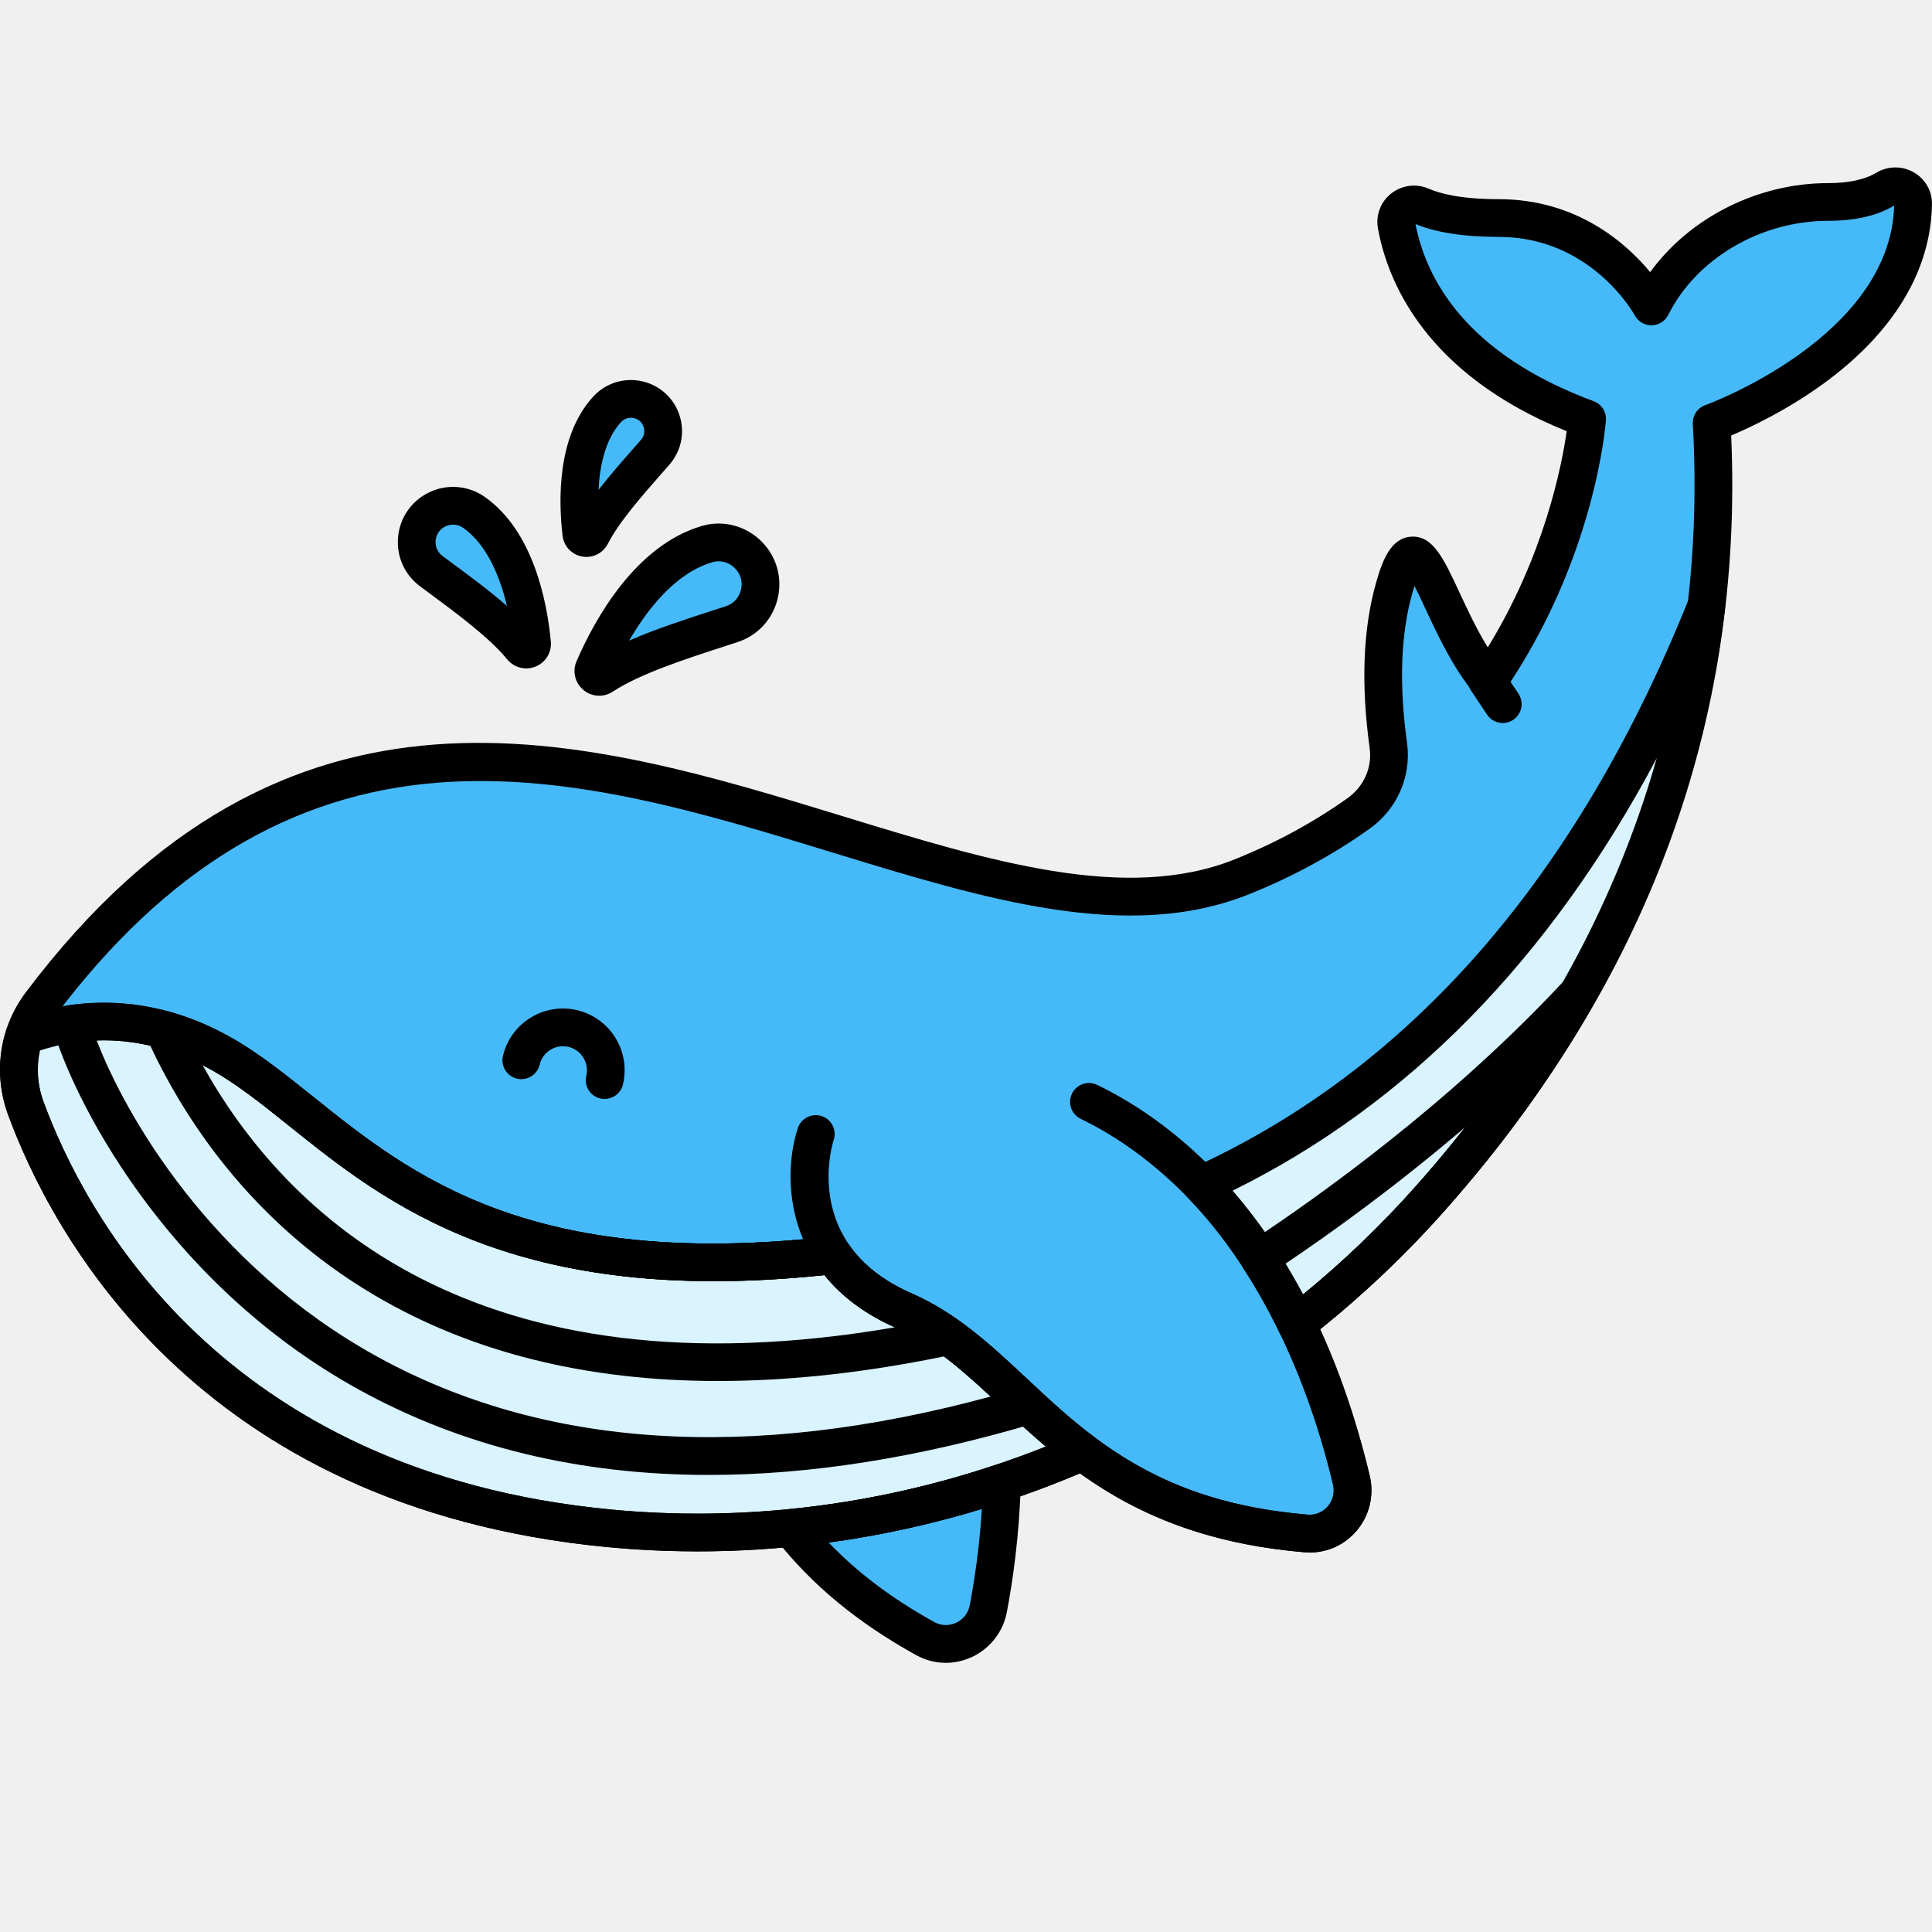
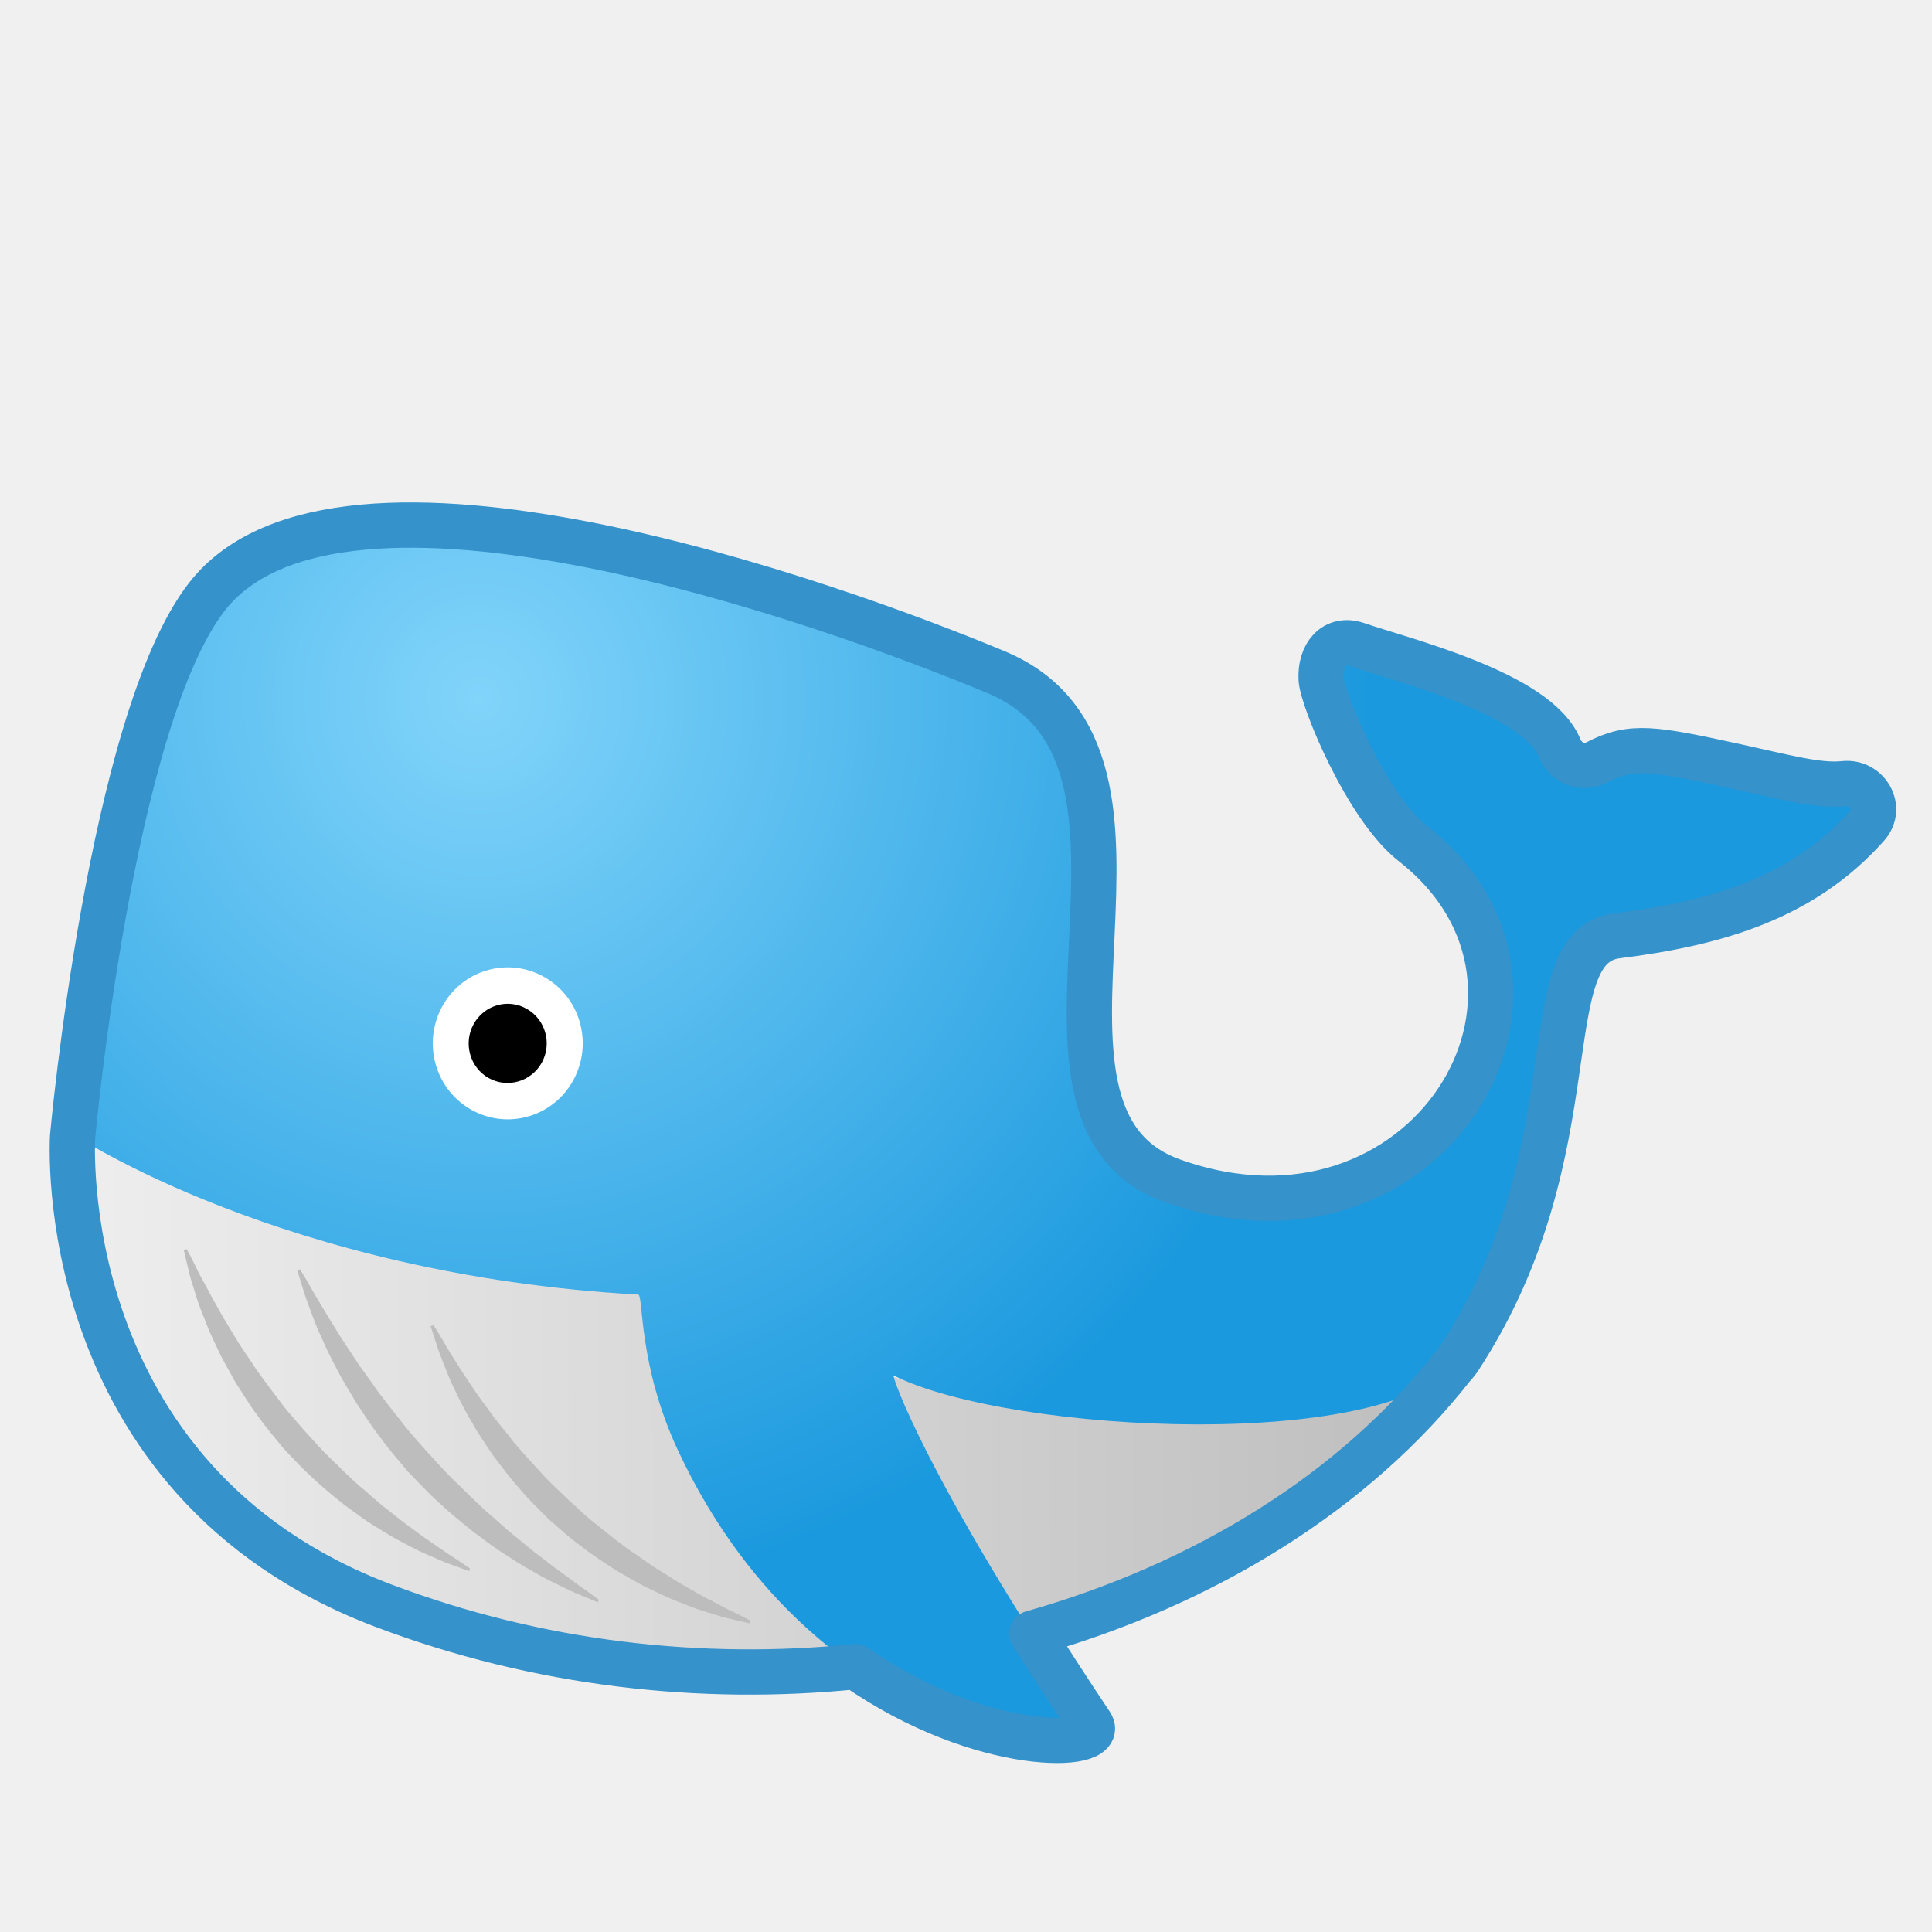
- <svg xmlns="http://www.w3.org/2000/svg" enable-background="new 0 0 256 256" height="512" viewBox="0 0 256 256" width="512">
-   <g fill="#46baf9">
-     <path d="m93.736 72.081c-7.978 2.315-12.993 11.797-15.045 16.518-.304.7.484 1.378 1.123.959 4.277-2.806 11.193-4.915 17.122-6.846 3.938-1.282 5.132-6.268 2.203-9.197-1.412-1.412-3.484-1.991-5.403-1.434z" />
-     <path d="m62.822 67.904c5.69 4.035 7.25 12.786 7.677 17.319.072.76-.883 1.148-1.366.557-2.786-3.407-7.743-6.948-11.976-10.091-2.883-2.141-2.489-6.568.727-8.168 1.59-.791 3.49-.644 4.938.383z" />
-     <path d="m80.445 54.243c-4.178 4.562-3.894 12.44-3.417 16.449.08.672.98.83 1.288.227 1.778-3.474 5.414-7.471 8.496-10.987 2.099-2.395.929-6.159-2.157-6.945-1.527-.387-3.146.095-4.21 1.256z" />
-     <path d="m253.494 27.03c.027-1.854-2.012-2.95-3.602-1.995s-4.003 1.726-7.65 1.726c-9.582 0-19.164 5.323-23.423 13.841 0 0-6.388-11.711-20.229-11.711-5.019 0-8.218-.7-10.256-1.592-1.729-.756-3.623.664-3.289 2.521 1.284 7.13 6.393 18.701 25.257 25.688 0 0-1.288 17.542-13.077 34.725-7.061-8.573-9.099-24.181-12.475-12.367-1.952 6.83-1.667 14.555-.787 20.92.484 3.496-1.065 6.95-3.939 8.997-4.478 3.189-9.612 6.055-15.503 8.411-41.458 16.582-106.122-53.607-159.123 16.819-2.968 3.944-3.696 9.146-1.998 13.78 5.781 15.769 24.427 50.649 77.27 55.71 21.743 2.082 43.257-1.623 62.761-10.143 6.933 5.213 15.808 9.656 29.625 10.831 3.867.329 6.912-3.253 6.017-7.03-1.255-5.295-3.5-12.869-7.302-20.717 6.285-4.907 12.173-10.397 17.561-16.442 20.743-23.268 40.028-57.472 37.473-102.964-.001.001 26.398-9.395 26.689-29.008z" />
-     <path d="m179.072 196.162c-3.045-12.848-11.891-39.109-34.78-50.159l-36.199 4.259s-5.323 15.97 11.711 23.423c15.866 6.941 21.573 26.813 53.25 29.507 3.869.328 6.913-3.254 6.018-7.03z" />
+ <svg xmlns="http://www.w3.org/2000/svg" xmlns:xlink="http://www.w3.org/1999/xlink" width="128" height="128" style="enable-background:new 0 0 128 128;">
+   <g id="Layer_1">
+     <linearGradient id="SVGID_1_" gradientTransform="matrix(1 -2.163687e-03 2.163687e-03 1 -1.0832 -0.0116)" gradientUnits="userSpaceOnUse" x1="5.731" x2="97.602" y1="93.106" y2="93.106">
+       <stop offset="0" style="stop-color:#EEEEEE" />
+       <stop offset="1" style="stop-color:#BDBDBD" />
+     </linearGradient>
+     <path d="M52.08,87.75c-2.63-1.77-6.18-3.49-9.76-2.71c-9.89,2.14-37.49-9.76-37.49-9.76 s-1.48,22.75,20.62,31.1c26.94,10.19,57.51,1.81,71.26-16.42C96.92,89.7,68.96,99.14,52.08,87.75z" style="fill:url(#SVGID_1_);" />
+     <radialGradient id="SVGID_3_" cx="31.966" cy="46.364" gradientTransform="matrix(0.9896 -2.170425e-03 2.141256e-03 1.0031 -0.0325 -0.1402)" gradientUnits="userSpaceOnUse" r="59.796">
+       <stop offset="0" style="stop-color:#81D4FA" />
+       <stop offset="1" style="stop-color:#1B99DE" />
+     </radialGradient>
+     <path d="M115.04,50.78c-5.5-1.2-6.93-1.47-9.24-0.27c-0.96,0.5-2.07,0.04-2.48-0.96 c-1.48-3.64-10.35-5.79-13.39-6.84c-1.53-0.53-2.49,0.68-2.4,2.29c0.07,1.3,2.99,8.46,6.06,10.87 c12.33,9.64,0.86,28.36-15.91,22.36c-12.33-4.41,2-27.97-11.67-33.69c-11.08-4.63-43.54-16.22-52.29-5.02 c-6.4,8.2-8.86,35.64-8.86,35.64s13.91,9.3,37.42,10.61c0.37,0.02-0.04,4.62,2.66,10.37c9.52,20.29,28.98,20.58,27.33,18.11 c-11.08-16.59-13.21-23.2-13.07-23.12c7.78,3.89,33.38,5.14,37.49-1.16c9.03-13.85,4.64-27.23,10.43-27.96 c6.59-0.83,12.28-2.48,16.56-7.28c1.05-1.18,0.02-2.98-1.54-2.81C120.44,52.1,118.31,51.49,115.04,50.78z" style="fill:url(#SVGID_3_);" />
+     <g>
+       <path d="M38.46,67.91c0.66,2.7-0.96,5.43-3.62,6.1c-2.66,0.67-5.36-0.97-6.02-3.67 c-0.66-2.7,0.96-5.43,3.62-6.1C35.1,63.57,37.8,65.21,38.46,67.91z" style="fill:#FFFFFF;" />
+       <path d="M34.9,66.84c1.25,0.71,1.69,2.31,0.99,3.57c-0.7,1.26-2.28,1.71-3.52,1.01s-1.69-2.31-0.99-3.57 C32.08,66.58,33.66,66.13,34.9,66.84z" />
+     </g>
+     <path d="M12.37,82.76c0,0,0.24,0.42,0.6,1.16c0.17,0.38,0.42,0.82,0.68,1.3c0.25,0.49,0.55,1.03,0.89,1.62 c0.32,0.59,0.72,1.21,1.11,1.87c0.38,0.66,0.89,1.3,1.31,2c0.49,0.67,0.99,1.36,1.52,2.04c0.5,0.7,1.1,1.35,1.67,2.01 c0.59,0.64,1.16,1.32,1.79,1.9c0.61,0.61,1.22,1.2,1.84,1.76c0.64,0.51,1.22,1.09,1.83,1.55c0.61,0.46,1.16,0.94,1.72,1.32 c0.54,0.41,1.05,0.77,1.52,1.08c0.46,0.31,0.86,0.61,1.21,0.82c0.68,0.44,1.08,0.73,1.08,0.73l-0.06,0.17c0,0-0.44-0.16-1.2-0.44 c-0.39-0.13-0.84-0.33-1.36-0.56c-0.52-0.22-1.1-0.49-1.71-0.83c-0.63-0.31-1.27-0.71-1.95-1.13c-0.68-0.41-1.36-0.93-2.06-1.44 c-0.68-0.55-1.39-1.11-2.05-1.75c-0.69-0.6-1.31-1.3-1.96-1.97c-0.59-0.72-1.2-1.43-1.72-2.18c-0.56-0.73-1.01-1.51-1.49-2.24 c-0.41-0.77-0.86-1.49-1.18-2.22c-0.35-0.72-0.66-1.41-0.9-2.07c-0.27-0.64-0.47-1.25-0.63-1.8c-0.18-0.54-0.32-1.01-0.4-1.41 c-0.19-0.79-0.3-1.24-0.3-1.24L12.37,82.76z" style="fill:#BDBDBD;" />
+     <path d="M19.88,84.1c0,0,0.27,0.42,0.69,1.16c0.2,0.38,0.48,0.82,0.77,1.31c0.29,0.5,0.62,1.04,1,1.64 c0.36,0.6,0.8,1.23,1.23,1.89c0.42,0.67,0.96,1.32,1.43,2.04c0.52,0.69,1.07,1.39,1.63,2.09c0.54,0.72,1.17,1.38,1.77,2.07 c0.62,0.67,1.22,1.36,1.88,1.97c0.64,0.64,1.27,1.25,1.91,1.84c0.66,0.54,1.26,1.14,1.88,1.63c0.62,0.49,1.19,1,1.76,1.41 c0.55,0.43,1.07,0.83,1.54,1.16c0.47,0.34,0.87,0.66,1.22,0.89c0.69,0.49,1.09,0.79,1.09,0.79l-0.07,0.17c0,0-0.44-0.19-1.22-0.51 c-0.39-0.15-0.85-0.37-1.38-0.64c-0.53-0.25-1.12-0.55-1.74-0.92c-0.64-0.34-1.29-0.77-1.98-1.22c-0.7-0.44-1.38-0.98-2.11-1.52 c-0.69-0.58-1.43-1.15-2.11-1.81c-0.71-0.63-1.36-1.34-2.03-2.03c-0.62-0.74-1.26-1.46-1.81-2.23c-0.59-0.74-1.08-1.54-1.59-2.28 c-0.45-0.78-0.93-1.51-1.3-2.25c-0.39-0.73-0.74-1.43-1.02-2.09c-0.31-0.65-0.54-1.27-0.74-1.82c-0.21-0.55-0.39-1.03-0.5-1.43 c-0.25-0.8-0.39-1.26-0.39-1.26L19.88,84.1z" style="fill:#BDBDBD;" />
+     <path d="M28.72,87.8c0,0,0.27,0.41,0.7,1.14c0.2,0.38,0.48,0.8,0.78,1.28c0.29,0.48,0.64,1.01,1.03,1.58 c0.37,0.58,0.82,1.17,1.28,1.8c0.44,0.64,1.01,1.24,1.5,1.92c0.55,0.64,1.13,1.29,1.73,1.93c0.58,0.67,1.24,1.26,1.88,1.88 c0.66,0.6,1.3,1.23,2,1.75c0.68,0.56,1.36,1.09,2.04,1.59c0.71,0.45,1.35,0.97,2.02,1.37c0.67,0.4,1.28,0.82,1.89,1.15 c0.6,0.35,1.15,0.66,1.66,0.91c0.5,0.26,0.94,0.52,1.32,0.68c0.75,0.36,1.18,0.6,1.18,0.6l-0.04,0.18c0,0-0.46-0.11-1.27-0.3 c-0.41-0.08-0.89-0.23-1.44-0.41c-0.56-0.16-1.17-0.37-1.83-0.65c-0.67-0.24-1.37-0.58-2.1-0.93c-0.74-0.34-1.47-0.8-2.25-1.24 c-0.74-0.49-1.53-0.98-2.26-1.56c-0.76-0.54-1.46-1.19-2.18-1.81c-0.67-0.68-1.36-1.33-1.95-2.05c-0.64-0.69-1.17-1.44-1.71-2.14 c-0.49-0.74-1-1.44-1.39-2.16c-0.41-0.7-0.79-1.38-1.08-2.03c-0.33-0.63-0.57-1.24-0.78-1.78c-0.22-0.54-0.4-1.01-0.52-1.4 c-0.25-0.79-0.4-1.24-0.4-1.24L28.72,87.8z" style="fill:#BDBDBD;" />
+     <path d=" M122.17,51.92c-1.73,0.18-3.86-0.43-7.13-1.14c-5.5-1.2-6.93-1.47-9.24-0.27c-0.96,0.5-2.07,0.04-2.48-0.96 c-1.48-3.64-10.35-5.79-13.39-6.84c-1.53-0.53-2.49,0.68-2.4,2.29c0.07,1.3,2.99,8.46,6.06,10.87 c12.33,9.64,0.86,28.36-15.91,22.36c-12.33-4.41,2-27.97-11.67-33.69c-11.08-4.63-43.54-16.22-52.29-5.02 c-6.4,8.2-8.91,35.77-8.91,35.77s-1.48,22.75,20.62,31.1c10.27,3.88,21.06,5.06,31.25,4.03c8.45,5.88,16.69,5.47,15.6,3.82 c-1.46-2.18-2.75-4.19-3.92-6.03c11.46-3.24,21.4-9.41,27.87-17.66c0.18-0.19,0.34-0.39,0.47-0.59 c9.03-13.85,4.64-27.23,10.43-27.96c6.59-0.83,12.28-2.48,16.56-7.28C124.76,53.55,123.73,51.75,122.17,51.92z" style="fill:none;stroke:#3592CA;stroke-width:3;stroke-linecap:round;stroke-linejoin:round;stroke-miterlimit:10;" />
  </g>
-   <path d="m159.203 156.96c5.409 5.639 9.498 12.149 12.567 18.485 6.285-4.907 12.173-10.397 17.561-16.442 16.872-18.926 32.778-45.088 36.753-78.674-16.585 41.354-40.625 64.648-66.881 76.631z" fill="#d9f3ff" />
-   <path d="m119.805 173.684c-4.571-2-7.522-4.615-9.408-7.368-52.524 5.991-64.88-17.584-81.089-26.701-10.97-6.171-20.609-4.393-26.086-2.346-.985 3.065-.961 6.418.177 9.523 5.78 15.768 24.426 50.651 77.27 55.712 21.743 2.082 43.257-1.623 62.761-10.143-8.962-6.739-14.679-14.763-23.625-18.677z" fill="#d9f3ff" />
-   <path d="m104.819 202.466c4.024 5.109 9.55 10.104 17.774 14.654 3.396 1.879 7.638-.148 8.363-3.961.809-4.257 1.633-10.093 1.802-16.694-9.029 3.028-18.394 5.061-27.939 6.001z" fill="#46baf9" />
-   <path d="m173.557 205.713c-.237 0-.475-.01-.713-.03-21.417-1.821-31.409-11.149-40.225-19.379-4.441-4.146-8.636-8.062-13.815-10.328-15.128-6.619-15.171-20.231-13.081-26.504.437-1.31 1.854-2.017 3.162-1.581 1.307.436 2.015 1.847 1.584 3.154-.189.583-4.32 13.937 10.338 20.35 5.962 2.609 10.461 6.808 15.223 11.254 8.625 8.052 17.544 16.378 37.237 18.052 1.024.086 1.996-.313 2.671-1.096.688-.798.944-1.843.701-2.866-7.531-31.777-24.18-44.017-33.434-48.484-1.243-.601-1.765-2.095-1.165-3.338s2.095-1.765 3.338-1.165c10.054 4.854 28.117 18.042 36.125 51.833.607 2.564-.058 5.287-1.779 7.284-1.576 1.83-3.793 2.844-6.167 2.844z" />
-   <path d="m173.557 205.713c-.237 0-.475-.01-.713-.03-11.66-.992-21.151-4.324-29.738-10.461-19.868 8.42-41.504 11.798-62.674 9.771-54.59-5.228-73.697-41.84-79.378-57.339-2.011-5.484-1.133-11.519 2.347-16.144 34.571-45.938 73.825-33.912 108.457-23.301 19.189 5.879 37.314 11.431 51.736 5.663 5.404-2.161 10.444-4.896 14.981-8.126 2.15-1.531 3.266-4.067 2.913-6.618-1.172-8.467-.883-15.852.859-21.949.806-2.822 1.892-5.851 4.591-6.063 2.911-.212 4.317 2.801 6.45 7.388 1.048 2.252 2.275 4.892 3.748 7.278 7.535-12.27 9.83-24.203 10.458-28.642-18.875-7.636-23.777-20.033-25.009-26.877-.315-1.749.354-3.519 1.748-4.619 1.42-1.12 3.337-1.364 5.003-.635 1.442.631 4.218 1.383 9.254 1.383 10.335 0 16.869 5.808 20.071 9.669 5.189-7.181 14.202-11.799 23.58-11.799 2.709 0 4.85-.461 6.363-1.369 1.533-.921 3.442-.943 4.986-.055 1.531.881 2.429 2.462 2.403 4.23-.131 8.839-5.141 17.086-14.488 23.848-4.842 3.503-9.627 5.742-12.115 6.788 1.682 38.009-11.162 72.643-38.193 102.964-4.972 5.578-10.456 10.787-16.321 15.506 3.447 7.527 5.495 14.631 6.628 19.412.607 2.564-.058 5.287-1.779 7.284-1.577 1.829-3.794 2.843-6.168 2.843zm-30.127-15.853c.533 0 1.062.17 1.503.502 8.224 6.183 16.962 9.371 28.334 10.338 1.025.089 1.996-.313 2.671-1.096.688-.798.944-1.843.701-2.866-1.166-4.921-3.348-12.42-7.12-20.203-.514-1.061-.217-2.336.711-3.061 6.222-4.857 12.021-10.286 17.234-16.135 26.545-29.776 38.941-63.812 36.843-101.16-.062-1.107.613-2.124 1.658-2.496.245-.087 24.546-8.982 25.023-26.452-2.204 1.35-5.174 2.029-8.747 2.029-8.947 0-17.46 5.007-21.186 12.459-.417.833-1.261 1.365-2.191 1.381-.959.021-1.794-.485-2.24-1.302-.231-.418-5.909-10.409-18.034-10.409-4.605 0-8.313-.573-11.027-1.703 1.412 7.314 6.685 17.208 23.606 23.476 1.044.387 1.707 1.417 1.625 2.527-.055.744-1.476 18.417-13.509 35.956-.444.647-1.167 1.049-1.952 1.083-.791.03-1.54-.302-2.039-.908-2.819-3.422-4.828-7.74-6.441-11.209-.434-.934-.951-2.044-1.424-2.968-.086.266-.178.567-.275.908-1.55 5.424-1.79 12.116-.714 19.89.608 4.402-1.294 8.761-4.966 11.376-4.86 3.461-10.252 6.387-16.024 8.696-16.06 6.423-35.002.62-55.058-5.524-17.018-5.214-34.616-10.606-52.137-9.301-19.717 1.468-36.354 11.552-50.86 30.828-2.456 3.264-3.072 7.531-1.648 11.417 5.355 14.609 23.399 49.125 75.161 54.082 20.793 1.993 42.069-1.448 61.522-9.946.321-.14.661-.209 1-.209zm110.064-162.83h.01z" />
-   <path d="m171.77 177.945c-.189 0-.378-.021-.566-.065-.736-.171-1.354-.665-1.684-1.345-3.383-6.983-7.461-12.986-12.122-17.845-.561-.584-.804-1.405-.651-2.2.152-.796.681-1.468 1.417-1.805 28.757-13.125 50.827-38.455 65.599-75.287.467-1.163 1.723-1.8 2.938-1.492 1.215.31 2.012 1.471 1.865 2.716-3.452 29.169-16.024 56.1-37.369 80.043-5.413 6.072-11.432 11.707-17.889 16.749-.443.348-.986.531-1.538.531zm-8.454-20.171c3.454 4.02 6.567 8.641 9.294 13.797 5.325-4.359 10.312-9.136 14.854-14.232 15.559-17.453 26.296-36.521 32.069-56.896-14.155 26.65-32.998 45.878-56.217 57.331z" />
-   <path d="m125.325 220.336c-1.355 0-2.705-.344-3.942-1.029-7.73-4.277-13.791-9.28-18.527-15.294-.565-.718-.694-1.687-.336-2.527s1.146-1.418 2.055-1.508c9.252-.912 18.467-2.892 27.388-5.883.774-.26 1.624-.125 2.281.359.656.485 1.034 1.259 1.013 2.075-.181 7.058-1.103 13.193-1.845 17.096-.492 2.588-2.211 4.802-4.598 5.923-1.121.527-2.308.788-3.489.788zm-15.52-15.939c3.811 3.982 8.426 7.453 13.999 10.536.897.497 1.949.529 2.886.09.954-.448 1.614-1.297 1.81-2.33.58-3.051 1.275-7.532 1.602-12.752-6.659 2.029-13.456 3.521-20.297 4.456z" />
-   <path d="m92.451 205.565c-4.014 0-8.024-.19-12.02-.572-54.591-5.229-73.698-41.841-79.379-57.34-1.303-3.554-1.377-7.513-.21-11.147.234-.728.789-1.309 1.505-1.577 5.324-1.99 16.065-4.311 28.188 2.509 3.764 2.117 7.281 4.938 11.005 7.924 12.789 10.256 28.704 23.017 68.574 18.472.917-.103 1.823.307 2.346 1.071 1.842 2.689 4.651 4.874 8.347 6.491 5.963 2.609 10.462 6.808 15.225 11.254 2.766 2.582 5.626 5.252 8.901 7.714.71.534 1.084 1.405.98 2.289-.103.883-.667 1.645-1.482 2-16.494 7.204-34.254 10.912-51.98 10.912zm-87.159-66.37c-.483 2.244-.33 4.596.455 6.737 5.355 14.61 23.399 49.126 75.161 54.083 19.432 1.863 39.279-1.02 57.668-8.338-2.112-1.786-4.055-3.6-5.956-5.374-4.442-4.146-8.638-8.062-13.817-10.329-4.015-1.757-7.223-4.114-9.556-7.018-40.907 4.301-58.184-9.549-70.835-19.696-3.56-2.855-6.922-5.551-10.329-7.468-9.157-5.149-17.269-4.387-22.791-2.597z" />
-   <path d="m199.125 95.803c-.808 0-1.601-.391-2.083-1.114l-2.129-3.194c-.766-1.149-.456-2.701.693-3.467s2.701-.456 3.467.693l2.129 3.194c.766 1.149.456 2.701-.693 3.467-.426.285-.907.421-1.384.421z" />
-   <path d="m80.115 145.619c-.191 0-.386-.022-.58-.068-1.343-.319-2.173-1.667-1.854-3.01.405-1.702-.651-3.417-2.353-3.821-.822-.196-1.674-.06-2.397.385-.722.444-1.227 1.143-1.423 1.968-.32 1.343-1.666 2.174-3.011 1.854-1.343-.319-2.173-1.667-1.854-3.011.505-2.124 1.807-3.924 3.666-5.068s4.053-1.497 6.176-.991c4.384 1.043 7.102 5.458 6.06 9.842-.273 1.147-1.299 1.92-2.43 1.92z" />
-   <path d="m79.395 92.188c-.749 0-1.492-.261-2.101-.774-1.117-.941-1.476-2.473-.895-3.811 2.431-5.596 7.825-15.365 16.641-17.923 2.773-.806 5.787-.012 7.868 2.067 1.996 1.996 2.794 4.825 2.137 7.569-.657 2.742-2.651 4.9-5.333 5.773l-1.505.488c-5.334 1.727-11.38 3.684-15.019 6.072-.553.361-1.175.539-1.793.539zm15.038-17.706c-4.92 1.428-8.669 6.272-11.067 10.398 3.53-1.545 7.579-2.855 11.299-4.06l1.497-.485c1.031-.336 1.767-1.132 2.019-2.186.253-1.055-.042-2.1-.81-2.867-.79-.789-1.915-1.095-2.938-.8z" />
-   <path d="m69.726 88.568c-.958 0-1.887-.424-2.527-1.205-2.351-2.875-6.645-6.052-10.433-8.854l-1.098-.813c-2.057-1.527-3.15-3.962-2.924-6.514.227-2.552 1.732-4.758 4.027-5.899 2.421-1.204 5.294-.981 7.498.582 6.448 4.573 8.231 13.944 8.72 19.123.136 1.442-.672 2.781-2.011 3.331-.409.168-.833.249-1.252.249zm-1.715-3.11h.01zm-7.976-15.943c-.354 0-.708.081-1.037.245-1.046.52-1.239 1.477-1.273 1.864s-.013 1.362.924 2.057l1.091.808c2.454 1.815 5.107 3.777 7.427 5.794-.881-3.725-2.569-8.057-5.79-10.341-.4-.282-.87-.427-1.342-.427z" />
-   <path d="m77.714 73.796c-.189 0-.38-.017-.571-.051-1.387-.249-2.431-1.356-2.598-2.756-.55-4.63-.755-13.181 4.056-18.434 1.689-1.845 4.245-2.607 6.669-1.99 2.299.585 4.092 2.286 4.795 4.551s.189 4.681-1.375 6.464l-.804.915c-2.748 3.124-5.863 6.665-7.346 9.563-.554 1.085-1.645 1.738-2.826 1.738zm1.796-3.399h.01zm4.088-15.042c-.492 0-.968.204-1.309.576-2.109 2.303-2.824 5.837-2.982 8.979 1.515-1.955 3.229-3.902 4.827-5.719l.798-.908c.588-.671.447-1.403.359-1.686-.088-.284-.386-.968-1.252-1.188-.147-.035-.295-.054-.441-.054zm-3.153-1.112h.01z" />
-   <path d="m93.944 195.437c-17.201 0-32.705-3.767-46.373-11.296-26.254-14.462-38.162-39.399-40.535-47.788-.196-.693-.083-1.436.308-2.04s1.024-1.01 1.736-1.114c7.33-1.074 14.548.353 21.456 4.238 3.764 2.117 7.281 4.938 11.005 7.924 12.789 10.256 28.704 23.017 68.574 18.472.917-.103 1.823.307 2.346 1.071 1.842 2.689 4.651 4.874 8.347 6.491 5.966 2.61 10.469 6.812 15.235 11.262.619.578 1.244 1.161 1.878 1.746.661.61.943 1.528.74 2.404s-.862 1.575-1.725 1.831c-15.299 4.532-29.657 6.799-42.992 6.799zm-81.124-57.565c3.683 9.641 14.956 29.656 37.164 41.889 22.077 12.161 49.41 13.933 81.29 5.285-3.957-3.669-7.817-7.036-12.47-9.071-4.015-1.757-7.223-4.114-9.556-7.018-40.902 4.301-58.183-9.549-70.835-19.696-3.56-2.855-6.922-5.551-10.329-7.468-4.96-2.789-10.075-4.107-15.264-3.921z" />
-   <path d="m95.169 182.99c-17.405 0-32.595-3.763-45.381-11.269-16.765-9.842-25.771-24.052-30.374-34.24-.399-.883-.251-1.918.378-2.654.63-.736 1.63-1.043 2.564-.785 2.788.768 5.539 1.91 8.178 3.395 3.764 2.117 7.282 4.938 11.005 7.924 12.789 10.256 28.704 23.017 68.574 18.472.917-.103 1.823.307 2.346 1.071 1.842 2.689 4.651 4.874 8.347 6.491 2.1.918 4.162 2.106 6.301 3.631.808.576 1.199 1.575.997 2.546-.202.972-.96 1.731-1.931 1.936-10.994 2.322-21.34 3.482-31.004 3.482zm-68.333-41.864c10.874 19.576 35.919 44.35 91.741 34.749-3.91-1.746-7.04-4.068-9.33-6.917-40.902 4.301-58.183-9.549-70.835-19.696-3.56-2.855-6.922-5.551-10.329-7.468-.413-.232-.829-.455-1.247-.668z" />
-   <path d="m171.77 177.945c-.189 0-.378-.021-.566-.065-.736-.171-1.354-.666-1.684-1.345-1.417-2.925-3.013-5.763-4.742-8.433-.747-1.153-.424-2.692.724-3.447 9.107-5.995 26.637-18.472 41.721-34.676.864-.928 2.287-1.062 3.309-.312s1.321 2.147.695 3.25c-5.49 9.665-12.229 19.001-20.028 27.75-5.413 6.072-11.432 11.707-17.889 16.749-.445.346-.988.529-1.54.529zm-1.485-10.468c.809 1.336 1.585 2.704 2.324 4.097 5.325-4.359 10.313-9.137 14.856-14.234 2.333-2.618 4.569-5.289 6.701-8.006-9.16 7.848-17.838 14.076-23.881 18.143z" />
+   <g id="Layer_2" style="display:none;">
+     <g style="display:inline;">
+       <g style="opacity:0.6;">
+         <circle cx="64" cy="64" r="28" style="opacity:0.61;fill:none;stroke:#000000;stroke-width:0.263;stroke-miterlimit:10;" />
+         <line style="opacity:0.61;fill:none;stroke:#000000;stroke-width:0.25;stroke-miterlimit:10;" x1="84" x2="84" y1="0" y2="128" />
+         <line style="opacity:0.61;fill:none;stroke:#000000;stroke-width:0.25;stroke-miterlimit:10;" x1="44" x2="44" y1="0" y2="128" />
+         <line style="opacity:0.61;fill:none;stroke:#000000;stroke-width:0.25;stroke-miterlimit:10;" x1="64" x2="64" y1="0" y2="128" />
+         <line style="opacity:0.61;fill:none;stroke:#000000;stroke-width:0.25;stroke-miterlimit:10;" x1="128" x2="0" y1="64" y2="64" />
+         <line style="opacity:0.61;fill:none;stroke:#000000;stroke-width:0.25;stroke-miterlimit:10;" x1="128" x2="0" y1="44" y2="44" />
+         <line style="opacity:0.61;fill:none;stroke:#000000;stroke-width:0.25;stroke-miterlimit:10;" x1="128" x2="0" y1="83.75" y2="83.75" />
+         <line style="opacity:0.61;fill:none;stroke:#000000;stroke-width:0.25;stroke-miterlimit:10;" x1="128" x2="0" y1="128" y2="0" />
+         <line style="opacity:0.61;fill:none;stroke:#000000;stroke-width:0.25;stroke-miterlimit:10;" x1="0" x2="128" y1="128" y2="0" />
+         <g style="opacity:0.61;">
+           <path d="M64,4.26c32.94,0,59.74,26.8,59.74,59.74S96.94,123.74,64,123.74S4.26,96.94,4.26,64S31.06,4.26,64,4.26 M64,4 C30.86,4,4,30.86,4,64s26.86,60,60,60s60-26.86,60-60S97.14,4,64,4L64,4z" />
+         </g>
+         <path d="M107.97,115.97H20.03 c-4.42,0-8.03-3.61-8.03-8.03V20.03c0-4.42,3.61-8.03,8.03-8.03h87.94c4.42,0,8.03,3.61,8.03,8.03v87.91 C116,112.36,112.39,115.97,107.97,115.97z" style="opacity:0.61;fill:none;stroke:#000000;stroke-width:0.258;stroke-miterlimit:10;" />
+         <path d="M100,124H28c-4.4,0-8-3.6-8-8 V12c0-4.4,3.6-8,8-8h72c4.4,0,8,3.6,8,8v104C108,120.4,104.4,124,100,124z" style="opacity:0.61;fill:none;stroke:#000000;stroke-width:0.263;stroke-miterlimit:10;" />
+         <path d="M113.77,108H14.23 C8.6,108,4,103.4,4,97.77V30.28c0-5.63,4.6-10.23,10.23-10.23h99.54c5.63,0,10.23,4.6,10.23,10.23v67.48 C124,103.4,119.4,108,113.77,108z" style="opacity:0.61;fill:none;stroke:#000000;stroke-width:0.263;stroke-miterlimit:10;" />
+       </g>
+       <g>
+         <g style="opacity:0.2;">
+           <defs>
+             <rect id="SVGID_2_" height="128" style="opacity:0.2;" width="128" x="0" y="0" />
+           </defs>
+           <clipPath id="SVGID_4_">
+             <use style="overflow:visible;" xlink:href="#SVGID_2_" />
+           </clipPath>
+           <g style="clip-path:url(#SVGID_4_);">
+             <g>
+               <line style="fill:none;stroke:#000000;stroke-width:0.25;stroke-miterlimit:10;" x1="-28" x2="-28" y1="160" y2="-32" />
+               <line style="fill:none;stroke:#000000;stroke-width:0.25;stroke-miterlimit:10;" x1="-24" x2="-24" y1="160" y2="-32" />
+               <line style="fill:none;stroke:#000000;stroke-width:0.25;stroke-miterlimit:10;" x1="-20" x2="-20" y1="160" y2="-32" />
+               <line style="fill:none;stroke:#000000;stroke-width:0.25;stroke-miterlimit:10;" x1="-16" x2="-16" y1="160" y2="-32" />
+               <line style="fill:none;stroke:#000000;stroke-width:0.25;stroke-miterlimit:10;" x1="-12" x2="-12" y1="160" y2="-32" />
+               <line style="fill:none;stroke:#000000;stroke-width:0.25;stroke-miterlimit:10;" x1="-8" x2="-8" y1="160" y2="-32" />
+               <line style="fill:none;stroke:#000000;stroke-width:0.25;stroke-miterlimit:10;" x1="-4" x2="-4" y1="160" y2="-32" />
+               <line style="fill:none;stroke:#000000;stroke-width:0.25;stroke-miterlimit:10;" x1="0" x2="0" y1="160" y2="-32" />
+               <line style="fill:none;stroke:#000000;stroke-width:0.25;stroke-miterlimit:10;" x1="4" x2="4" y1="160" y2="-32" />
+               <line style="fill:none;stroke:#000000;stroke-width:0.25;stroke-miterlimit:10;" x1="8" x2="8" y1="160" y2="-32" />
+               <line style="fill:none;stroke:#000000;stroke-width:0.25;stroke-miterlimit:10;" x1="12" x2="12" y1="160" y2="-32" />
+               <line style="fill:none;stroke:#000000;stroke-width:0.25;stroke-miterlimit:10;" x1="16" x2="16" y1="160" y2="-32" />
+               <line style="fill:none;stroke:#000000;stroke-width:0.25;stroke-miterlimit:10;" x1="20" x2="20" y1="160" y2="-32" />
+               <line style="fill:none;stroke:#000000;stroke-width:0.25;stroke-miterlimit:10;" x1="24" x2="24" y1="160" y2="-32" />
+               <line style="fill:none;stroke:#000000;stroke-width:0.25;stroke-miterlimit:10;" x1="28" x2="28" y1="160" y2="-32" />
+               <line style="fill:none;stroke:#000000;stroke-width:0.25;stroke-miterlimit:10;" x1="32" x2="32" y1="160" y2="-32" />
+               <line style="fill:none;stroke:#000000;stroke-width:0.25;stroke-miterlimit:10;" x1="36" x2="36" y1="160" y2="-32" />
+               <line style="fill:none;stroke:#000000;stroke-width:0.25;stroke-miterlimit:10;" x1="40" x2="40" y1="160" y2="-32" />
+               <line style="fill:none;stroke:#000000;stroke-width:0.25;stroke-miterlimit:10;" x1="44" x2="44" y1="160" y2="-32" />
+               <line style="fill:none;stroke:#000000;stroke-width:0.25;stroke-miterlimit:10;" x1="48" x2="48" y1="160" y2="-32" />
+               <line style="fill:none;stroke:#000000;stroke-width:0.25;stroke-miterlimit:10;" x1="52" x2="52" y1="160" y2="-32" />
+               <line style="fill:none;stroke:#000000;stroke-width:0.25;stroke-miterlimit:10;" x1="56" x2="56" y1="160" y2="-32" />
+               <line style="fill:none;stroke:#000000;stroke-width:0.25;stroke-miterlimit:10;" x1="60" x2="60" y1="160" y2="-32" />
+               <line style="fill:none;stroke:#000000;stroke-width:0.25;stroke-miterlimit:10;" x1="64" x2="64" y1="160" y2="-32" />
+               <line style="fill:none;stroke:#000000;stroke-width:0.25;stroke-miterlimit:10;" x1="68" x2="68" y1="160" y2="-32" />
+               <line style="fill:none;stroke:#000000;stroke-width:0.25;stroke-miterlimit:10;" x1="72" x2="72" y1="160" y2="-32" />
+               <line style="fill:none;stroke:#000000;stroke-width:0.25;stroke-miterlimit:10;" x1="76" x2="76" y1="160" y2="-32" />
+               <line style="fill:none;stroke:#000000;stroke-width:0.25;stroke-miterlimit:10;" x1="80" x2="80" y1="160" y2="-32" />
+               <line style="fill:none;stroke:#000000;stroke-width:0.25;stroke-miterlimit:10;" x1="84" x2="84" y1="160" y2="-32" />
+               <line style="fill:none;stroke:#000000;stroke-width:0.25;stroke-miterlimit:10;" x1="88" x2="88" y1="160" y2="-32" />
+               <line style="fill:none;stroke:#000000;stroke-width:0.25;stroke-miterlimit:10;" x1="92" x2="92" y1="160" y2="-32" />
+               <line style="fill:none;stroke:#000000;stroke-width:0.25;stroke-miterlimit:10;" x1="96" x2="96" y1="160" y2="-32" />
+               <line style="fill:none;stroke:#000000;stroke-width:0.25;stroke-miterlimit:10;" x1="100" x2="100" y1="160" y2="-32" />
+               <line style="fill:none;stroke:#000000;stroke-width:0.25;stroke-miterlimit:10;" x1="104" x2="104" y1="160" y2="-32" />
+               <line style="fill:none;stroke:#000000;stroke-width:0.25;stroke-miterlimit:10;" x1="108" x2="108" y1="160" y2="-32" />
+               <line style="fill:none;stroke:#000000;stroke-width:0.25;stroke-miterlimit:10;" x1="112" x2="112" y1="160" y2="-32" />
+               <line style="fill:none;stroke:#000000;stroke-width:0.25;stroke-miterlimit:10;" x1="116" x2="116" y1="160" y2="-32" />
+               <line style="fill:none;stroke:#000000;stroke-width:0.25;stroke-miterlimit:10;" x1="120" x2="120" y1="160" y2="-32" />
+               <line style="fill:none;stroke:#000000;stroke-width:0.25;stroke-miterlimit:10;" x1="124" x2="124" y1="160" y2="-32" />
+               <line style="fill:none;stroke:#000000;stroke-width:0.25;stroke-miterlimit:10;" x1="128" x2="128" y1="160" y2="-32" />
+               <line style="fill:none;stroke:#000000;stroke-width:0.25;stroke-miterlimit:10;" x1="132" x2="132" y1="160" y2="-32" />
+               <line style="fill:none;stroke:#000000;stroke-width:0.25;stroke-miterlimit:10;" x1="136" x2="136" y1="160" y2="-32" />
+               <line style="fill:none;stroke:#000000;stroke-width:0.25;stroke-miterlimit:10;" x1="137" x2="137" y1="166.05" y2="-25.95" />
+               <line style="fill:none;stroke:#000000;stroke-width:0.25;stroke-miterlimit:10;" x1="144" x2="144" y1="160" y2="-32" />
+               <line style="fill:none;stroke:#000000;stroke-width:0.25;stroke-miterlimit:10;" x1="148" x2="148" y1="160" y2="-32" />
+               <line style="fill:none;stroke:#000000;stroke-width:0.25;stroke-miterlimit:10;" x1="152" x2="152" y1="160" y2="-32" />
+               <line style="fill:none;stroke:#000000;stroke-width:0.25;stroke-miterlimit:10;" x1="156" x2="156" y1="160" y2="-32" />
+             </g>
+             <g>
+               <line style="fill:none;stroke:#000000;stroke-width:0.25;stroke-miterlimit:10;" x1="-32" x2="160" y1="-28" y2="-28" />
+               <line style="fill:none;stroke:#000000;stroke-width:0.25;stroke-miterlimit:10;" x1="-32" x2="160" y1="-24" y2="-24" />
+               <line style="fill:none;stroke:#000000;stroke-width:0.25;stroke-miterlimit:10;" x1="-32" x2="160" y1="-20" y2="-20" />
+               <line style="fill:none;stroke:#000000;stroke-width:0.25;stroke-miterlimit:10;" x1="-32" x2="160" y1="-16" y2="-16" />
+               <line style="fill:none;stroke:#000000;stroke-width:0.25;stroke-miterlimit:10;" x1="-32" x2="160" y1="-12" y2="-12" />
+               <line style="fill:none;stroke:#000000;stroke-width:0.25;stroke-miterlimit:10;" x1="-32" x2="160" y1="-8" y2="-8" />
+               <line style="fill:none;stroke:#000000;stroke-width:0.25;stroke-miterlimit:10;" x1="-32" x2="160" y1="-4" y2="-4" />
+               <line style="fill:none;stroke:#000000;stroke-width:0.25;stroke-miterlimit:10;" x1="-32" x2="160" y1="0" y2="0" />
+               <line style="fill:none;stroke:#000000;stroke-width:0.25;stroke-miterlimit:10;" x1="-32" x2="160" y1="4" y2="4" />
+               <line style="fill:none;stroke:#000000;stroke-width:0.25;stroke-miterlimit:10;" x1="-32" x2="160" y1="8" y2="8" />
+               <line style="fill:none;stroke:#000000;stroke-width:0.25;stroke-miterlimit:10;" x1="-32" x2="160" y1="12" y2="12" />
+               <line style="fill:none;stroke:#000000;stroke-width:0.25;stroke-miterlimit:10;" x1="-32" x2="160" y1="16" y2="16" />
+               <line style="fill:none;stroke:#000000;stroke-width:0.25;stroke-miterlimit:10;" x1="-32" x2="160" y1="20" y2="20" />
+               <line style="fill:none;stroke:#000000;stroke-width:0.25;stroke-miterlimit:10;" x1="-32" x2="160" y1="24" y2="24" />
+               <line style="fill:none;stroke:#000000;stroke-width:0.25;stroke-miterlimit:10;" x1="-32" x2="160" y1="28" y2="28" />
+               <line style="fill:none;stroke:#000000;stroke-width:0.25;stroke-miterlimit:10;" x1="-32" x2="160" y1="32" y2="32" />
+               <line style="fill:none;stroke:#000000;stroke-width:0.25;stroke-miterlimit:10;" x1="-32" x2="160" y1="36" y2="36" />
+               <line style="fill:none;stroke:#000000;stroke-width:0.25;stroke-miterlimit:10;" x1="-32" x2="160" y1="40" y2="40" />
+               <line style="fill:none;stroke:#000000;stroke-width:0.25;stroke-miterlimit:10;" x1="-32" x2="160" y1="44" y2="44" />
+               <line style="fill:none;stroke:#000000;stroke-width:0.25;stroke-miterlimit:10;" x1="-32" x2="160" y1="48" y2="48" />
+               <line style="fill:none;stroke:#000000;stroke-width:0.25;stroke-miterlimit:10;" x1="-32" x2="160" y1="52" y2="52" />
+               <line style="fill:none;stroke:#000000;stroke-width:0.25;stroke-miterlimit:10;" x1="-32" x2="160" y1="56" y2="56" />
+               <line style="fill:none;stroke:#000000;stroke-width:0.25;stroke-miterlimit:10;" x1="-32" x2="160" y1="60" y2="60" />
+               <line style="fill:none;stroke:#000000;stroke-width:0.25;stroke-miterlimit:10;" x1="-32" x2="160" y1="64" y2="64" />
+               <line style="fill:none;stroke:#000000;stroke-width:0.25;stroke-miterlimit:10;" x1="-32" x2="160" y1="68" y2="68" />
+               <line style="fill:none;stroke:#000000;stroke-width:0.25;stroke-miterlimit:10;" x1="-32" x2="160" y1="72" y2="72" />
+               <line style="fill:none;stroke:#000000;stroke-width:0.25;stroke-miterlimit:10;" x1="-32" x2="160" y1="76" y2="76" />
+               <line style="fill:none;stroke:#000000;stroke-width:0.25;stroke-miterlimit:10;" x1="-32" x2="160" y1="80" y2="80" />
+               <line style="fill:none;stroke:#000000;stroke-width:0.25;stroke-miterlimit:10;" x1="-32" x2="160" y1="84" y2="84" />
+               <line style="fill:none;stroke:#000000;stroke-width:0.25;stroke-miterlimit:10;" x1="-32" x2="160" y1="88" y2="88" />
+               <line style="fill:none;stroke:#000000;stroke-width:0.25;stroke-miterlimit:10;" x1="-32" x2="160" y1="92" y2="92" />
+               <line style="fill:none;stroke:#000000;stroke-width:0.25;stroke-miterlimit:10;" x1="-32" x2="160" y1="96" y2="96" />
+               <line style="fill:none;stroke:#000000;stroke-width:0.25;stroke-miterlimit:10;" x1="-32" x2="160" y1="100" y2="100" />
+               <line style="fill:none;stroke:#000000;stroke-width:0.25;stroke-miterlimit:10;" x1="-32" x2="160" y1="104" y2="104" />
+               <line style="fill:none;stroke:#000000;stroke-width:0.25;stroke-miterlimit:10;" x1="-32" x2="160" y1="108" y2="108" />
+               <line style="fill:none;stroke:#000000;stroke-width:0.25;stroke-miterlimit:10;" x1="-32" x2="160" y1="112" y2="112" />
+               <line style="fill:none;stroke:#000000;stroke-width:0.25;stroke-miterlimit:10;" x1="-32" x2="160" y1="116" y2="116" />
+               <line style="fill:none;stroke:#000000;stroke-width:0.25;stroke-miterlimit:10;" x1="-32" x2="160" y1="120" y2="120" />
+               <line style="fill:none;stroke:#000000;stroke-width:0.25;stroke-miterlimit:10;" x1="-32" x2="160" y1="124" y2="124" />
+               <line style="fill:none;stroke:#000000;stroke-width:0.25;stroke-miterlimit:10;" x1="-32" x2="160" y1="128" y2="128" />
+               <line style="fill:none;stroke:#000000;stroke-width:0.25;stroke-miterlimit:10;" x1="-32" x2="160" y1="132" y2="132" />
+               <line style="fill:none;stroke:#000000;stroke-width:0.25;stroke-miterlimit:10;" x1="-32" x2="160" y1="136" y2="136" />
+               <line style="fill:none;stroke:#000000;stroke-width:0.25;stroke-miterlimit:10;" x1="-32" x2="160" y1="140" y2="140" />
+               <line style="fill:none;stroke:#000000;stroke-width:0.25;stroke-miterlimit:10;" x1="-32" x2="160" y1="144" y2="144" />
+               <line style="fill:none;stroke:#000000;stroke-width:0.25;stroke-miterlimit:10;" x1="-32" x2="160" y1="148" y2="148" />
+               <line style="fill:none;stroke:#000000;stroke-width:0.25;stroke-miterlimit:10;" x1="-32" x2="160" y1="152" y2="152" />
+               <line style="fill:none;stroke:#000000;stroke-width:0.25;stroke-miterlimit:10;" x1="-32" x2="160" y1="156" y2="156" />
+             </g>
+             <path d="M159.75-31.75v191.5h-191.5v-191.5H159.75 M160-32H-32v192h192V-32L160-32z" />
+           </g>
+         </g>
+         <g>
+           <rect height="128" style="opacity:0.3;fill:#F44336;" width="4" x="0" y="0" />
+           <rect height="128" style="opacity:0.3;fill:#F44336;" width="4" x="124" y="0" />
+           <rect height="120" style="opacity:0.3;fill:#F44336;" transform="matrix(-1.836970e-16 1 -1 -1.836970e-16 66 -62)" width="4" x="62" y="-58" />
+           <rect height="120" style="opacity:0.3;fill:#F44336;" transform="matrix(-1.836970e-16 1 -1 -1.836970e-16 190 62)" width="4" x="62" y="66" />
+         </g>
+       </g>
+     </g>
+   </g>
</svg>
